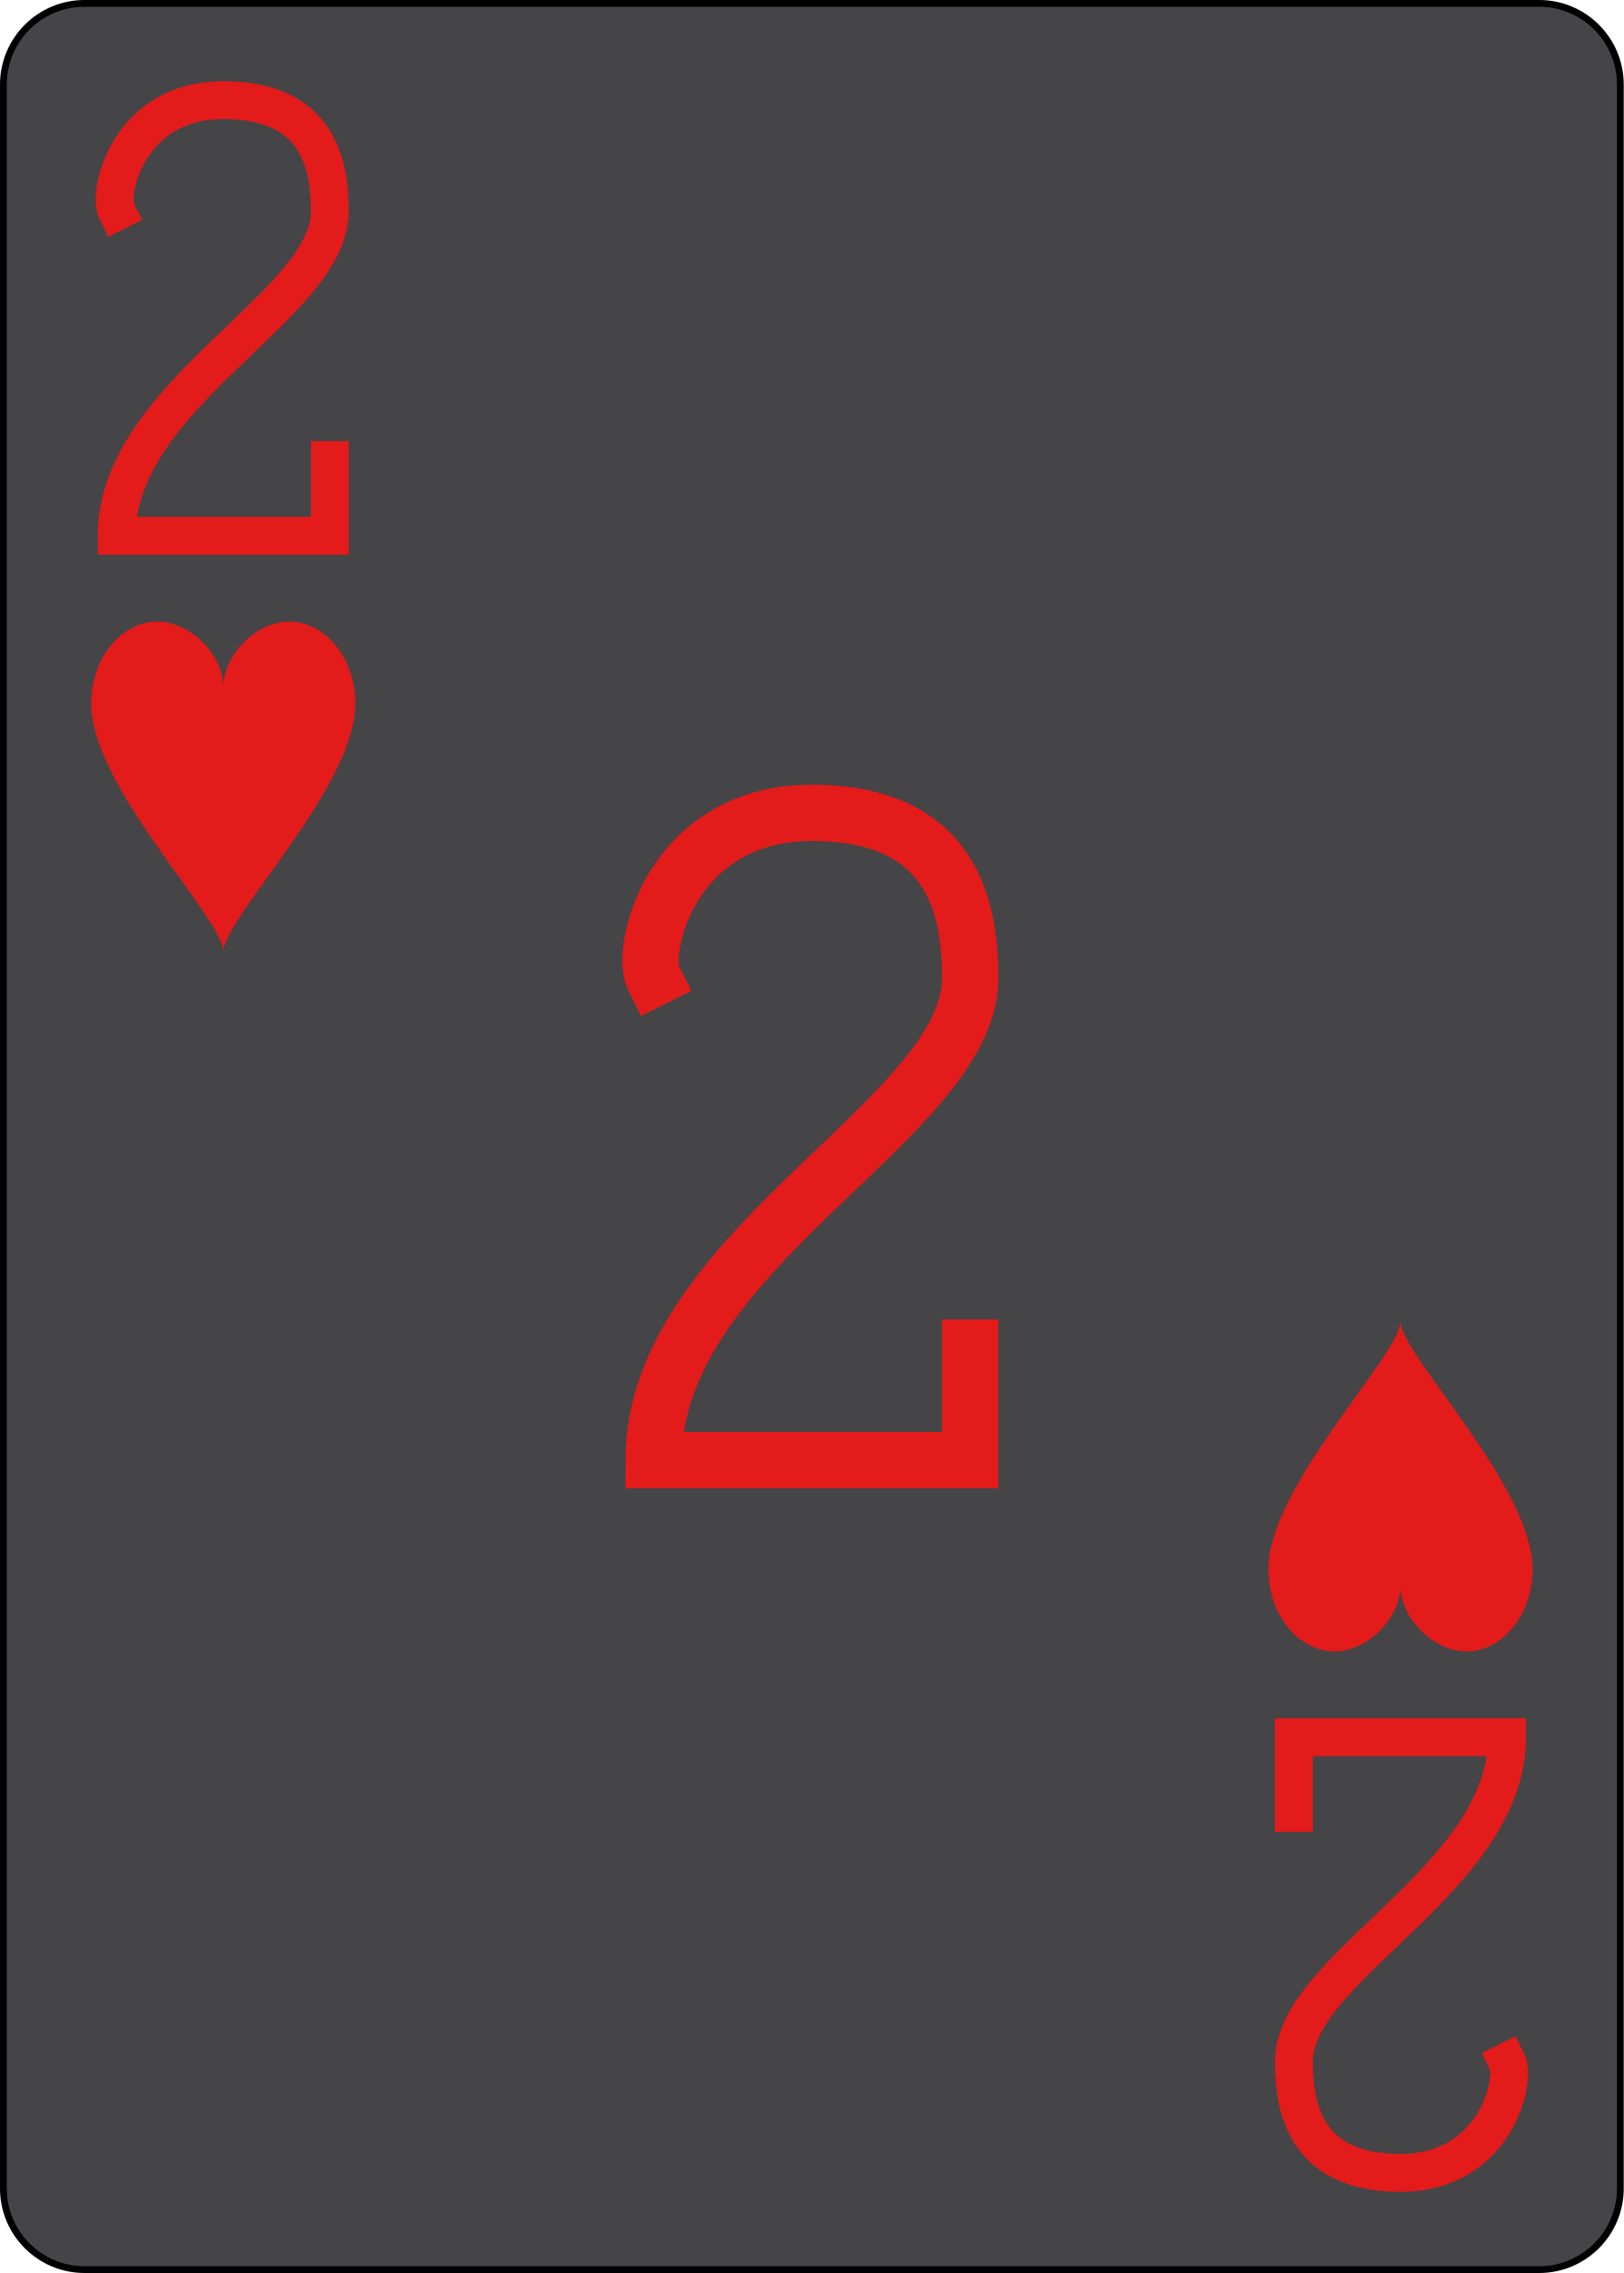
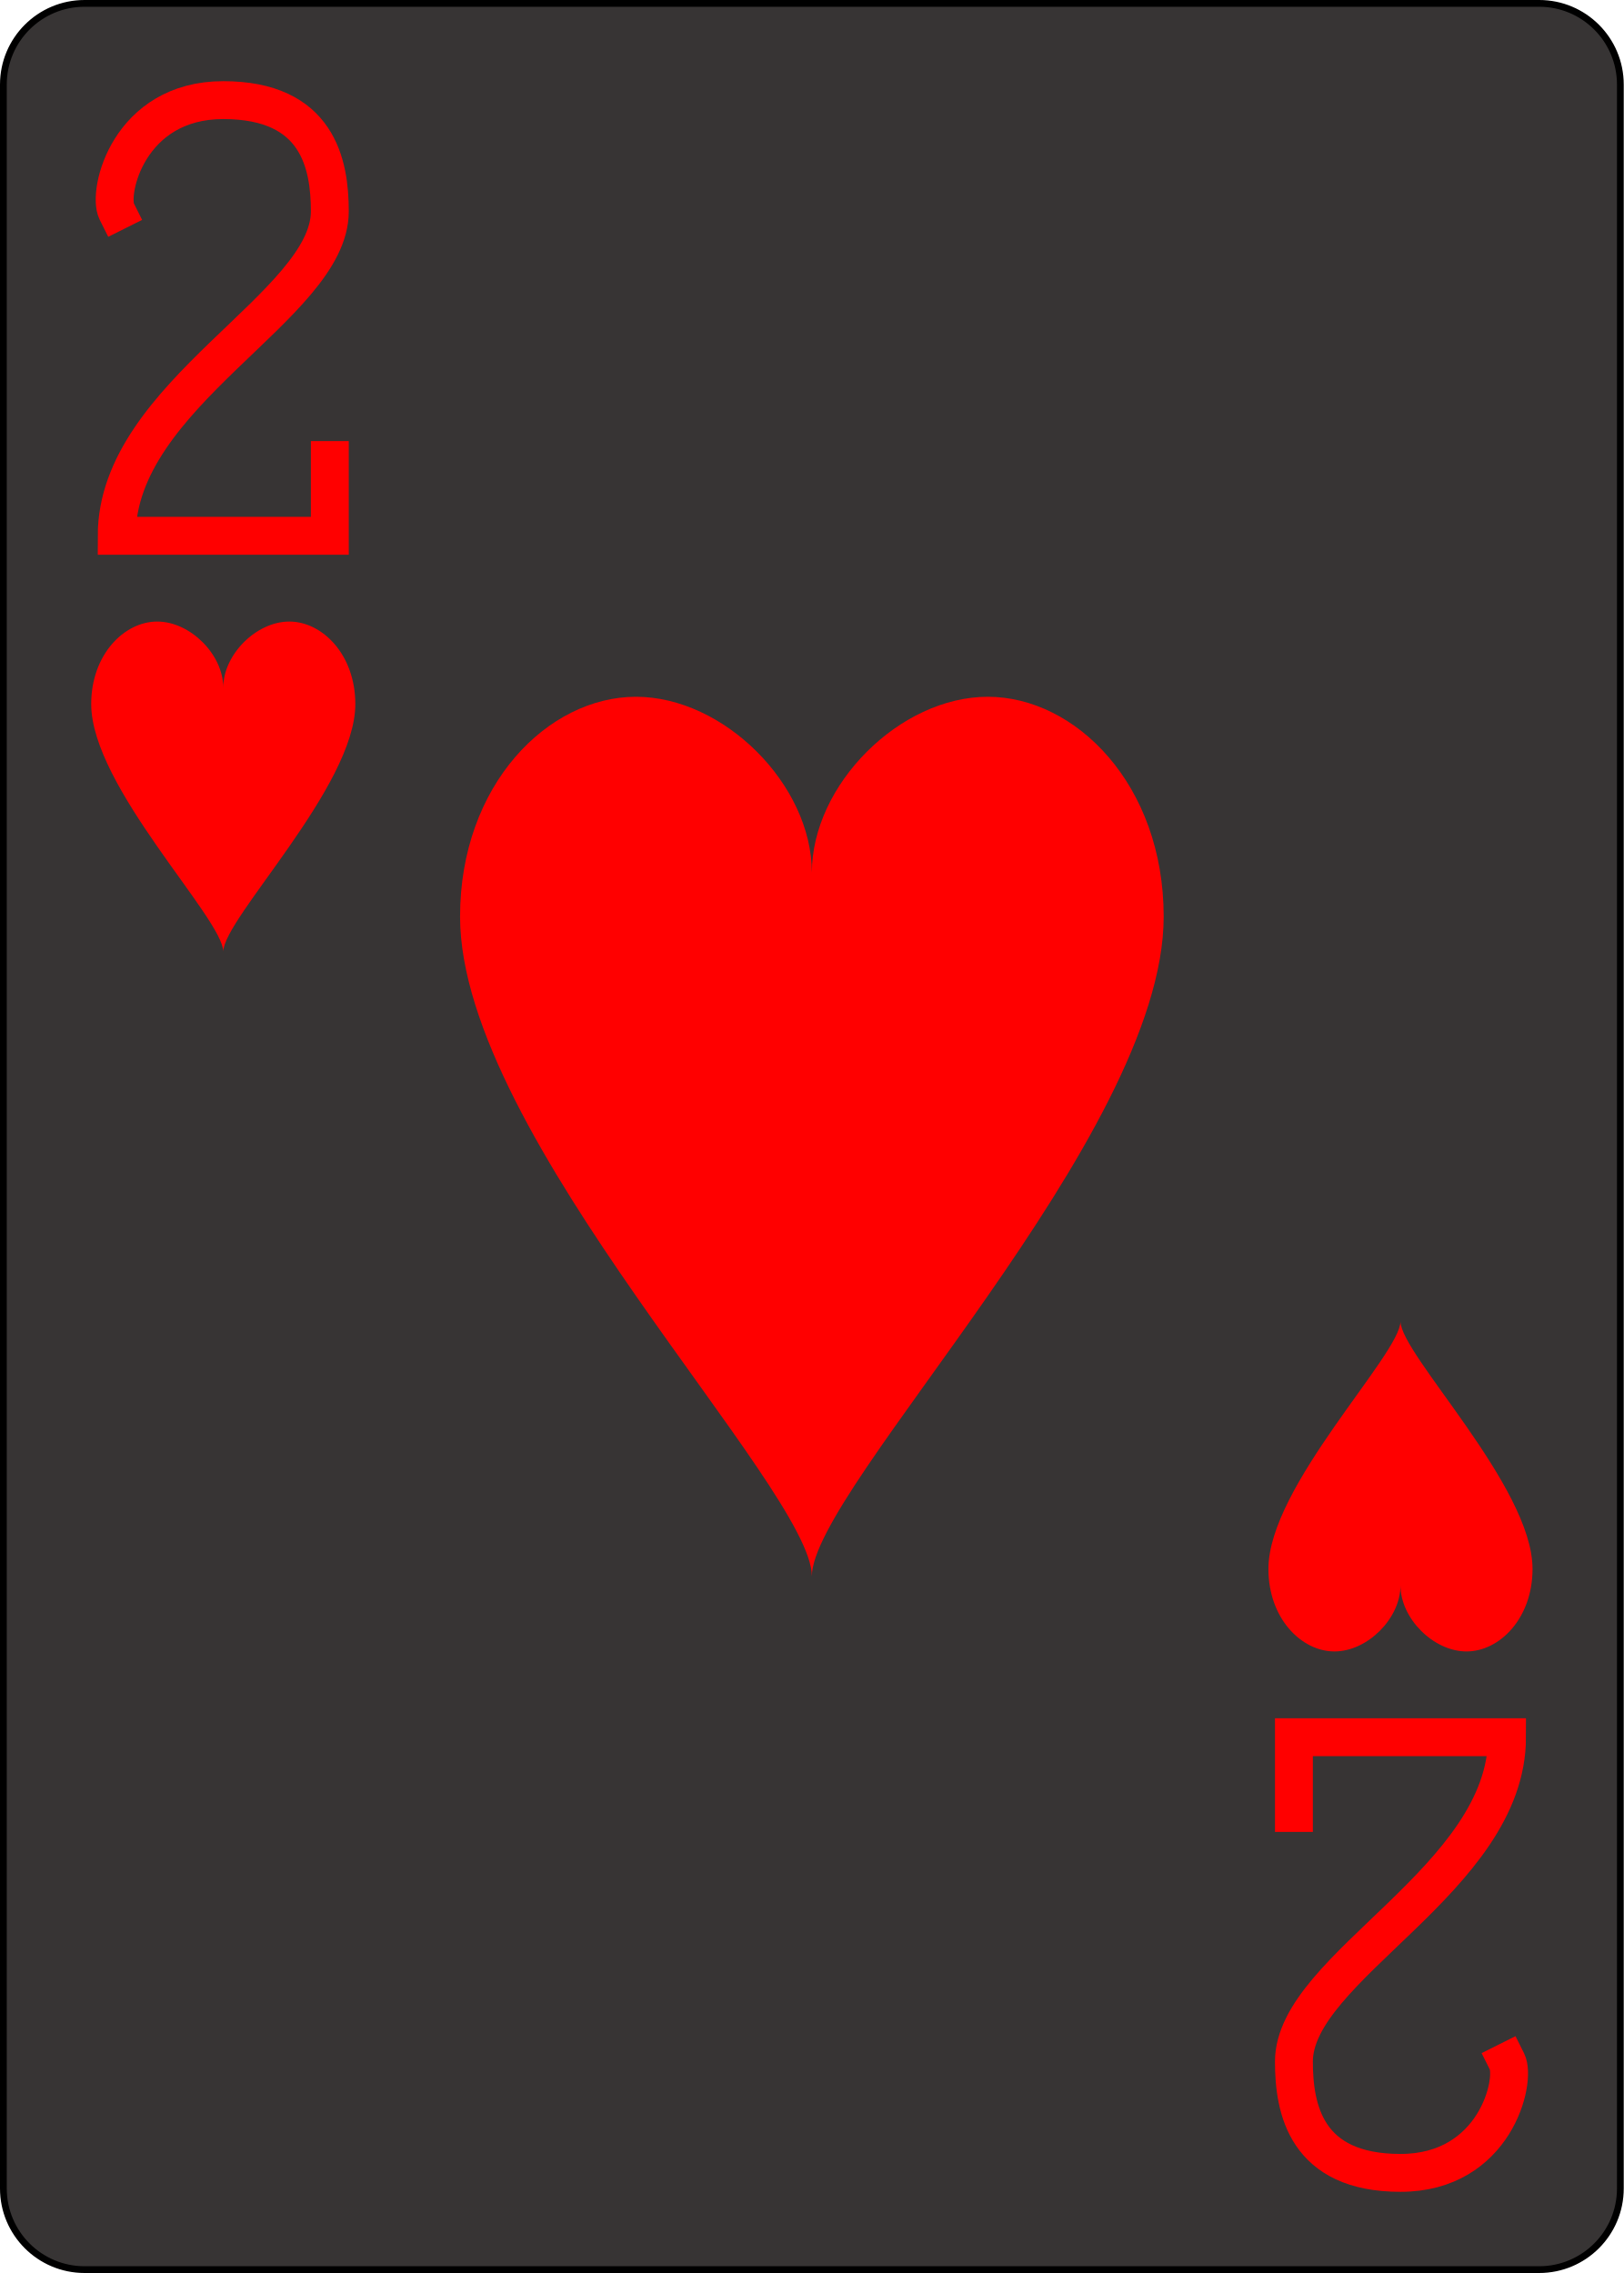
<svg xmlns="http://www.w3.org/2000/svg" xmlns:xlink="http://www.w3.org/1999/xlink" class="card" face="2H" height="3.5in" preserveAspectRatio="none" viewBox="-120 -168 240 336" width="2.5in">
  <defs>
+     <symbol id="VH2" viewBox="-500 -500 1000 1000" preserveAspectRatio="xMinYMid">
+       <path d="M-225 -225C-245 -265 -200 -460 0 -460C 200 -460 225 -325 225 -225C225 -25 -225 160 -225 460L225 460L225 300" stroke="red" stroke-width="80" stroke-linecap="square" stroke-miterlimit="1.5" fill="none" />
+     </symbol>
    <symbol id="SH2" viewBox="-600 -600 1200 1200" preserveAspectRatio="xMinYMid">
-       <path d="M0 -300C0 -400 100 -500 200 -500C300 -500 400 -400 400 -250C400 0 0 400 0 500C0 400 -400 0 -400 -250C-400 -400 -300 -500 -200 -500C-100 -500 0 -400 -0 -300Z" fill="#e41b1b" />
-     </symbol>
-     <symbol id="VH2" viewBox="-500 -500 1000 1000" preserveAspectRatio="xMinYMid">
-       <path d="M-225 -225C-245 -265 -200 -460 0 -460C 200 -460 225 -325 225 -225C225 -25 -225 160 -225 460L225 460L225 300" stroke="#e41b1b" stroke-width="80" stroke-linecap="square" stroke-miterlimit="1.5" fill="none" />
+       <path d="M0 -300C0 -400 100 -500 200 -500C300 -500 400 -400 400 -250C400 0 0 400 0 500C0 400 -400 0 -400 -250C-400 -400 -300 -500 -200 -500C-100 -500 0 -400 -0 -300Z" fill="red" />
    </symbol>
  </defs>
-   <rect width="239" height="335" x="-119.5" y="-167.5" rx="12" ry="12" fill="#454446" stroke="black" />
+   <rect width="239" height="335" x="-119.5" y="-167.5" rx="12" ry="12" fill="#373434" stroke="black" />
+   <use xlink:href="#SH2" height="156" width="156" x="-78" y="-78" />
  <use xlink:href="#VH2" height="70" width="70" x="-122" y="-156" />
  <use xlink:href="#SH2" height="58.558" width="58.558" x="-116.279" y="-81" />
-   <use xlink:href="#VH2" height="104" width="104" x="-52" y="-52" />
  <g transform="rotate(180)">
    <use xlink:href="#VH2" height="70" width="70" x="-122" y="-156" />
    <use xlink:href="#SH2" height="58.558" width="58.558" x="-116.279" y="-81" />
  </g>
</svg>
